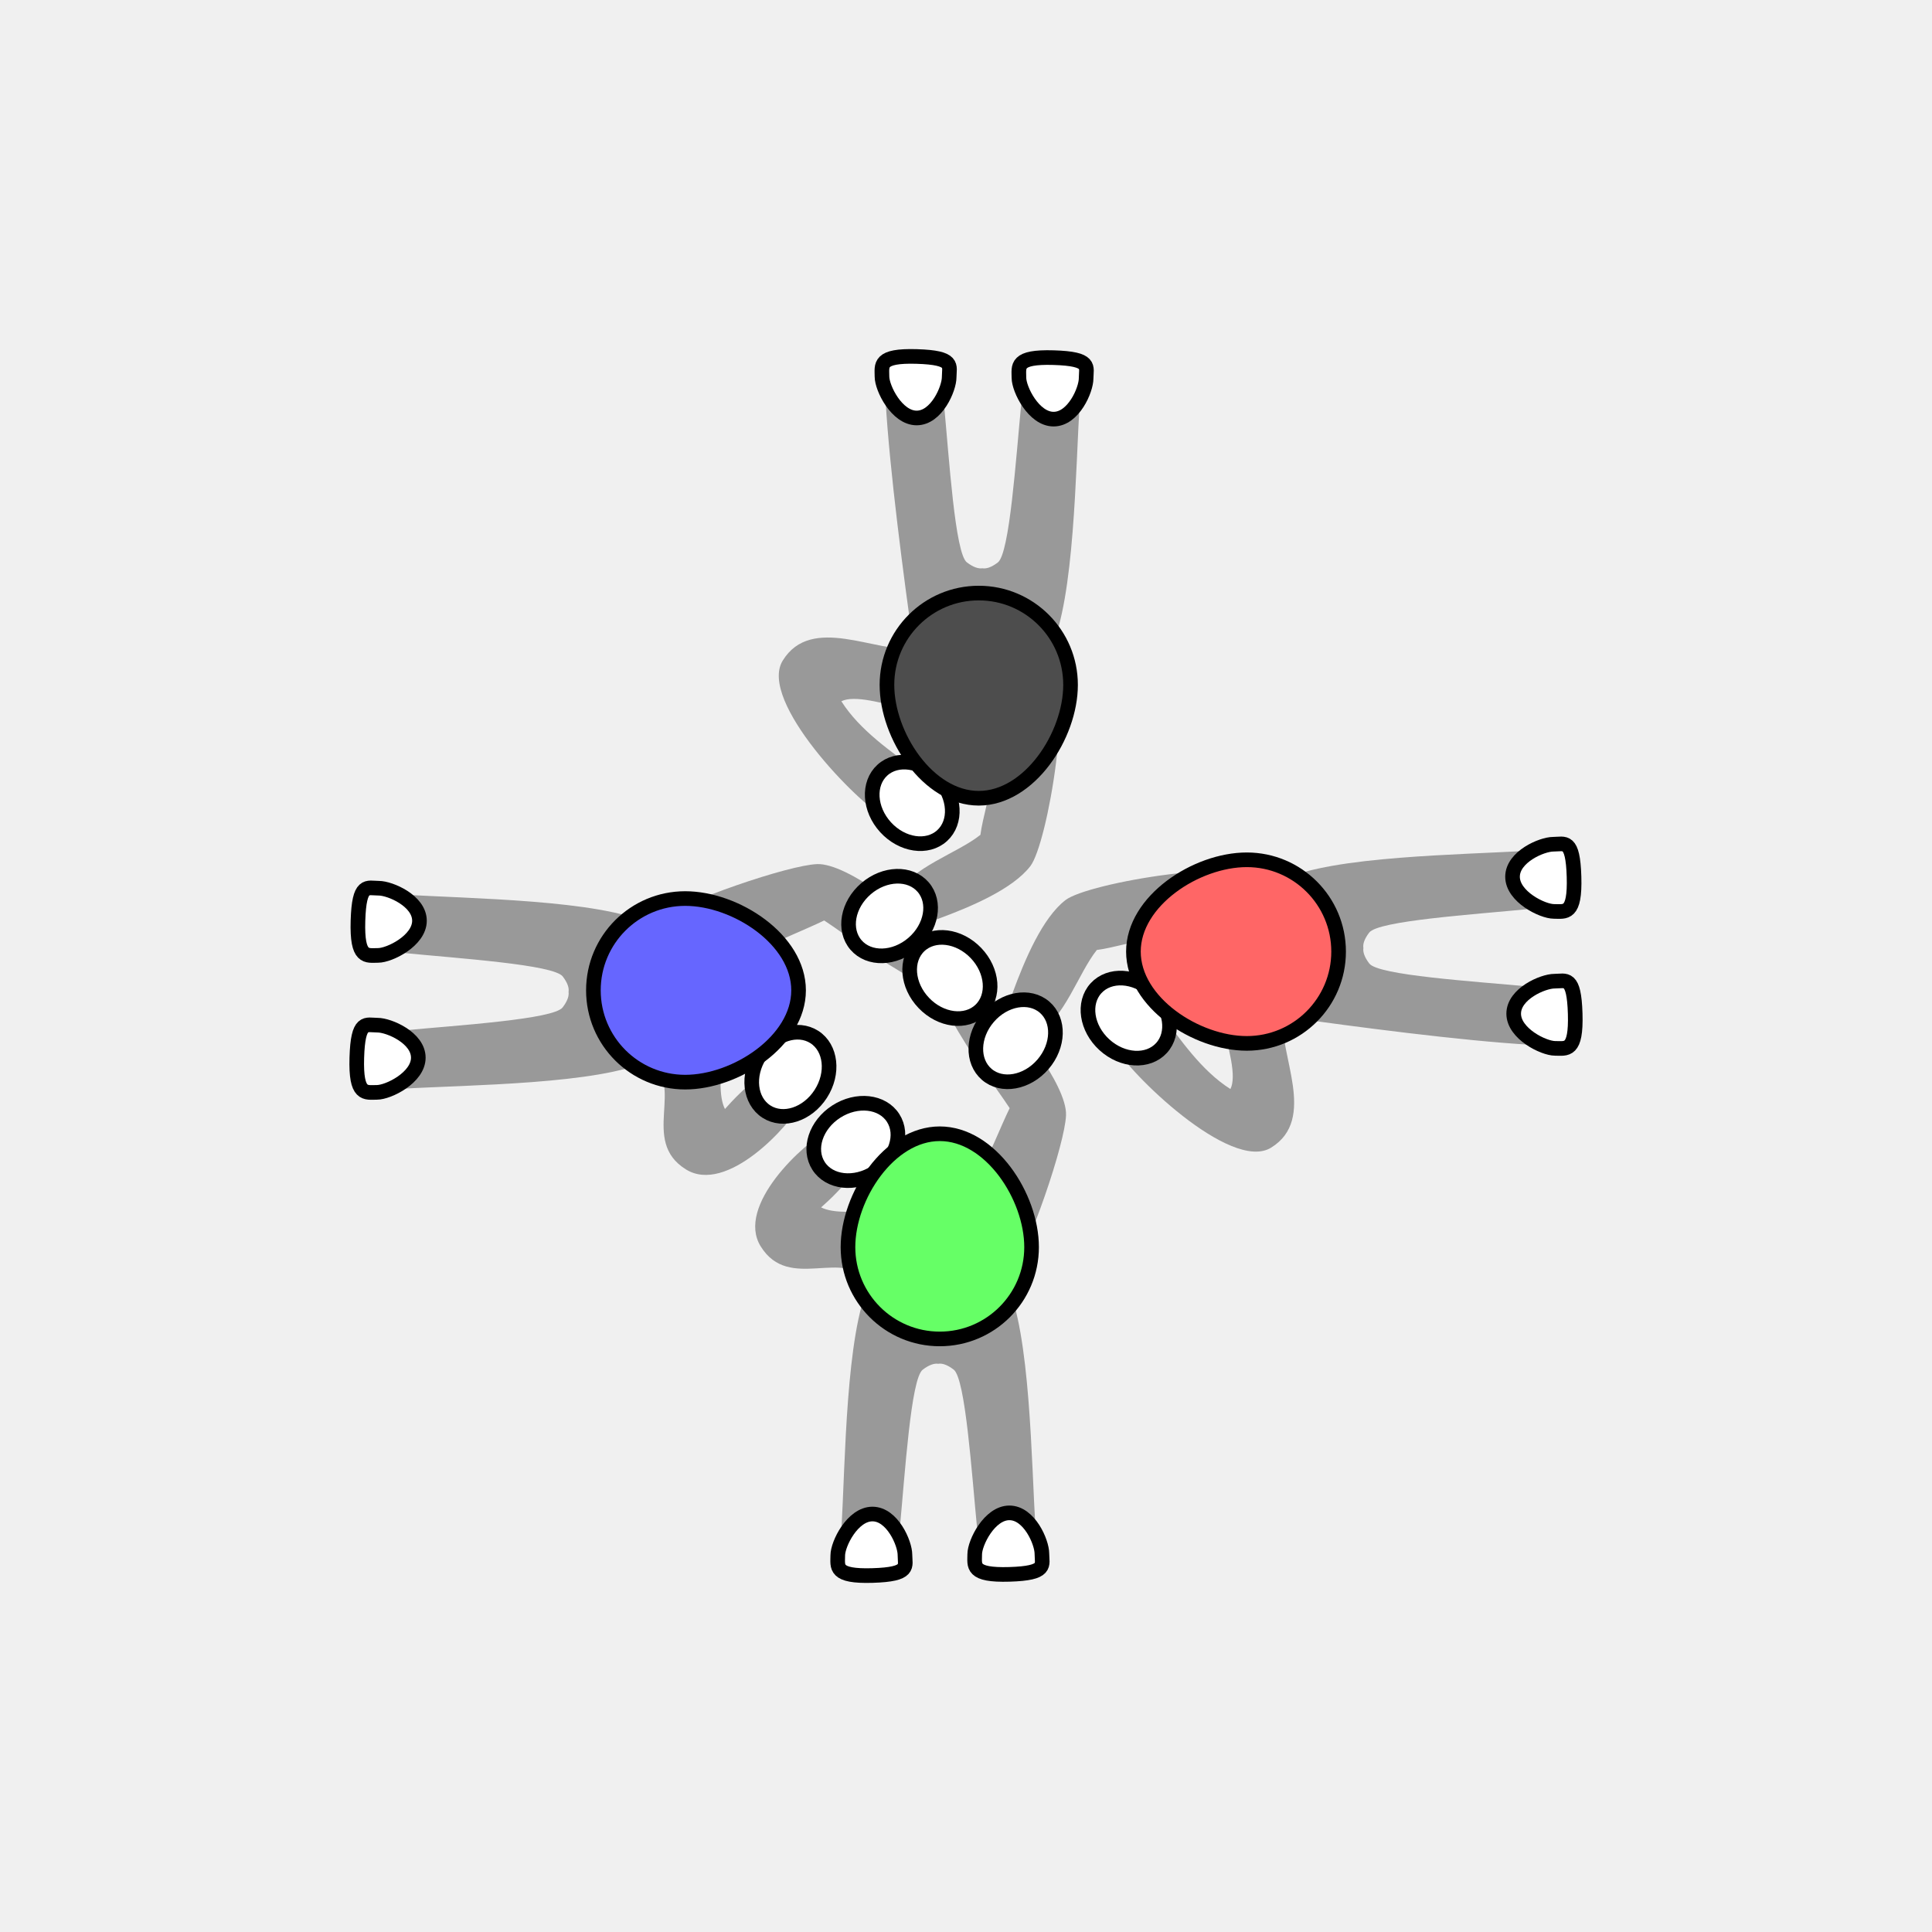
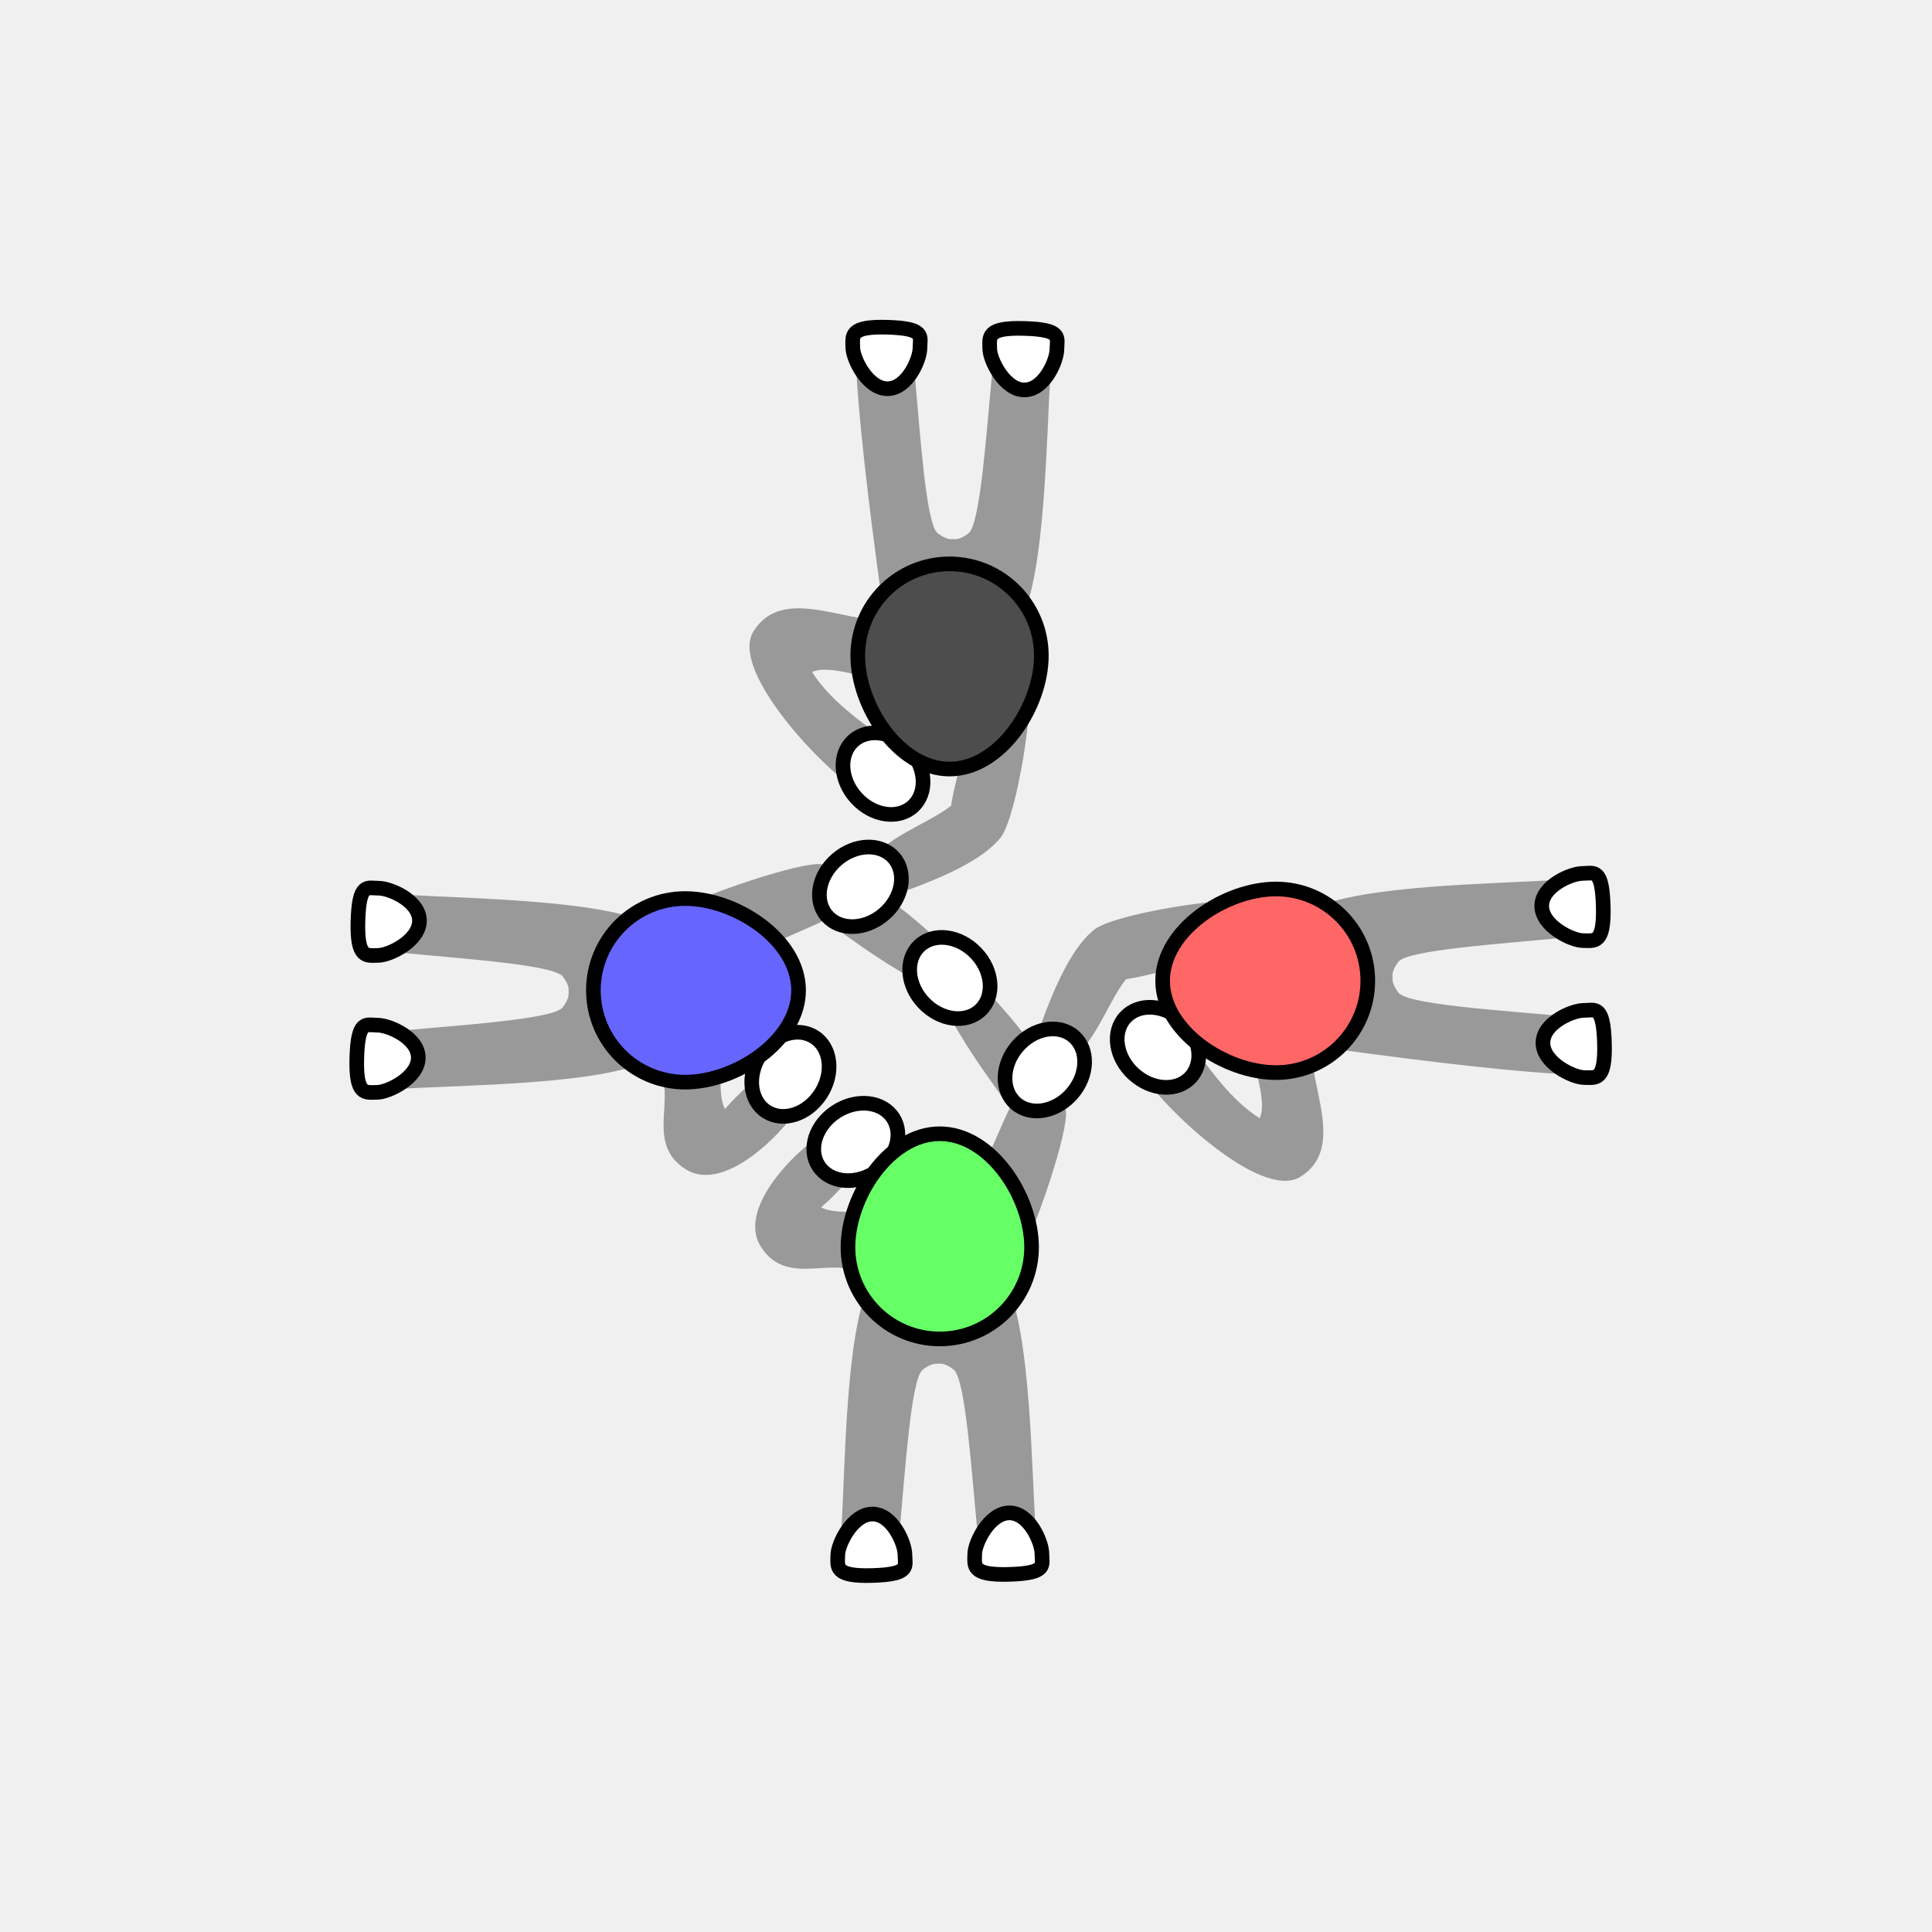
<svg xmlns="http://www.w3.org/2000/svg" width="35mm" height="35mm" viewBox="0 0 35 35" version="1.1" id="svg1" xml:space="preserve">
  <defs id="defs1" />
  <g id="layer1">
-     <path style="fill:#999999;fill-opacity:1;stroke:none;stroke-width:0.265;stroke-dasharray:none;stroke-opacity:1" d="m 27.991,18.419 c 0.004,0.262 -0.082,0.518 -0.262,0.508 -1.252,-0.072 -3.161,-0.323 -4.482,-0.51 -0.089,0.676 0.625,1.853 -0.22,2.374 -0.732,0.452 -2.589,-1.364 -2.851,-1.863 -0.131,-0.249 0.679,-0.807 0.858,-0.566 0.34,0.459 0.73,1.034 1.256,1.367 0.231,-0.459 -0.561,-2.023 -0.343,-2.55 -0.005,-0.588 -1.515,-0.039 -2.077,0.031 -0.341,0.428 -0.568,1.22 -1.115,1.56 -0.315,-0.147 -0.521,-0.484 -0.409,-0.788 0.218,-0.593 0.539,-1.357 0.959,-1.678 0.406,-0.31 3.254,-0.803 3.935,-0.367 0.904,-0.432 3.23,-0.45 4.482,-0.527 0.359,-0.022 0.346,1.022 -0.012,1.057 -1.03,0.101 -2.744,0.213 -2.906,0.428 -0.092,0.121 -0.116,0.211 -0.105,0.279 -0.01,0.068 0.015,0.16 0.107,0.281 0.163,0.214 1.876,0.321 2.906,0.418 0.179,0.017 0.273,0.285 0.277,0.547 z" id="path4-4-5-5-1-3" />
-     <ellipse style="fill:#ffffff;fill-opacity:1;stroke:#000000;stroke-width:0.265;stroke-dasharray:none;stroke-opacity:1" id="path1-7-2-9-9-1-6-1-2-3-6" cx="-0.162" cy="-27.537" rx="0.654" ry="0.803" transform="rotate(132.387)" />
-     <path id="path1-7-1-2-6-5-0-1" style="fill:#ffffff;stroke:#000000;stroke-width:0.265;stroke-dasharray:none" d="m 28.16,17.775 c -0.207,-1e-6 -0.738,0.228 -0.738,0.589 0,0.361 0.542,0.628 0.749,0.628 0.207,1e-6 0.386,0.07 0.365,-0.628 -0.021,-0.698 -0.168,-0.589 -0.375,-0.589 z" />
-     <path id="path1-7-1-9-0-2-6-6-8" style="fill:#ffffff;stroke:#000000;stroke-width:0.265;stroke-dasharray:none" d="m 28.139,15.294 c -0.207,-10e-7 -0.738,0.228 -0.738,0.589 0,0.361 0.542,0.628 0.749,0.628 0.207,1e-6 0.386,0.07 0.365,-0.628 -0.021,-0.698 -0.168,-0.589 -0.375,-0.589 z" />
-     <path id="path1-9-9-6" style="fill:#ff6666;fill-opacity:1;stroke:#000000;stroke-width:0.265" d="m 22.587,18.902 c -0.918,-10e-7 -2.054,-0.744 -2.054,-1.663 0,-0.918 1.136,-1.663 2.054,-1.663 0.918,0 1.663,0.744 1.663,1.663 1e-6,0.918 -0.744,1.663 -1.663,1.663 z" />
-     <path style="fill:#999999;fill-opacity:1;stroke:none;stroke-width:0.265;stroke-dasharray:none;stroke-opacity:1" d="m 16.552,7.003 c -0.262,-0.004 -0.518,0.082 -0.508,0.262 0.072,1.252 0.323,3.161 0.51,4.482 -0.676,0.089 -1.853,-0.625 -2.374,0.22 -0.452,0.732 1.364,2.589 1.863,2.851 0.249,0.131 0.807,-0.679 0.566,-0.858 -0.459,-0.34 -1.034,-0.73 -1.367,-1.256 0.459,-0.231 2.023,0.561 2.55,0.343 0.588,0.005 0.039,1.515 -0.031,2.077 -0.428,0.341 -1.22,0.568 -1.56,1.115 0.147,0.315 0.484,0.521 0.788,0.409 0.593,-0.218 1.357,-0.539 1.678,-0.959 0.31,-0.406 0.803,-3.254 0.367,-3.935 0.432,-0.904 0.45,-3.23 0.527,-4.482 0.022,-0.359 -1.022,-0.346 -1.057,0.012 -0.101,1.03 -0.213,2.744 -0.428,2.906 -0.121,0.092 -0.211,0.116 -0.279,0.105 -0.068,0.01 -0.16,-0.015 -0.281,-0.107 -0.214,-0.163 -0.321,-1.876 -0.418,-2.906 -0.017,-0.179 -0.285,-0.273 -0.547,-0.277 z" id="path4-4-5-5-1-3-1" />
-     <ellipse style="fill:#ffffff;fill-opacity:1;stroke:#000000;stroke-width:0.265;stroke-dasharray:none;stroke-opacity:1" id="path1-7-2-9-9-1-6-1-2-3-6-0" cx="-2.401" cy="21.884" rx="0.654" ry="0.803" transform="matrix(-0.7386087,0.6741344,0.6741344,0.7386087,0,0)" />
-     <path id="path1-7-1-2-6-5-0-1-5" style="fill:#ffffff;stroke:#000000;stroke-width:0.265;stroke-dasharray:none" d="m 17.195,6.834 c 1e-6,0.207 -0.228,0.738 -0.589,0.738 -0.361,-10e-7 -0.628,-0.542 -0.628,-0.749 -1e-6,-0.207 -0.07,-0.386 0.628,-0.365 0.698,0.021 0.589,0.168 0.589,0.375 z" />
-     <path id="path1-7-1-9-0-2-6-6-8-1" style="fill:#ffffff;stroke:#000000;stroke-width:0.265;stroke-dasharray:none" d="m 19.676,6.855 c 1e-6,0.207 -0.228,0.738 -0.589,0.738 -0.361,0 -0.628,-0.542 -0.628,-0.749 -1e-6,-0.207 -0.07,-0.386 0.628,-0.365 0.698,0.021 0.589,0.168 0.589,0.375 z" />
-     <path id="path1-9-9-6-1" style="fill:#4d4d4d;fill-opacity:1;stroke:#000000;stroke-width:0.265" d="m 16.068,12.407 c 1e-6,0.918 0.744,2.054 1.663,2.054 0.918,0 1.663,-1.136 1.663,-2.054 0,-0.918 -0.744,-1.663 -1.663,-1.663 -0.918,0 -1.663,0.744 -1.663,1.663 z" />
+     <path style="fill:#999999;fill-opacity:1;stroke:none;stroke-width:0.265;stroke-dasharray:none;stroke-opacity:1" d="m 28.52,18.948 c 0.004,0.262 -0.082,0.518 -0.262,0.508 -1.252,-0.072 -3.161,-0.323 -4.482,-0.51 -0.089,0.676 0.625,1.853 -0.22,2.374 -0.732,0.452 -2.589,-1.364 -2.851,-1.863 -0.131,-0.249 0.679,-0.807 0.858,-0.566 0.34,0.459 0.73,1.034 1.256,1.367 0.231,-0.459 -0.561,-2.023 -0.343,-2.55 -0.005,-0.588 -1.515,-0.039 -2.077,0.031 -0.341,0.428 -0.568,1.22 -1.115,1.56 -0.315,-0.147 -0.521,-0.484 -0.409,-0.788 0.218,-0.593 0.539,-1.357 0.959,-1.678 0.406,-0.31 3.254,-0.803 3.935,-0.367 0.904,-0.432 3.23,-0.45 4.482,-0.527 0.359,-0.022 0.346,1.022 -0.012,1.057 -1.03,0.101 -2.744,0.213 -2.906,0.428 -0.092,0.121 -0.116,0.211 -0.105,0.279 -0.01,0.068 0.015,0.16 0.107,0.281 0.163,0.214 1.876,0.321 2.906,0.418 0.179,0.017 0.273,0.285 0.277,0.547 z" id="path4-4-5-5-1-3" />
+     <ellipse style="fill:#ffffff;fill-opacity:1;stroke:#000000;stroke-width:0.265;stroke-dasharray:none;stroke-opacity:1" id="path1-7-2-9-9-1-6-1-2-3-6" cx="-0.128" cy="-28.285" rx="0.654" ry="0.803" transform="rotate(132.387)" />
+     <path id="path1-7-1-2-6-5-0-1" style="fill:#ffffff;stroke:#000000;stroke-width:0.265;stroke-dasharray:none" d="m 28.69,18.304 c -0.207,-1e-6 -0.738,0.228 -0.738,0.589 0,0.361 0.542,0.628 0.749,0.628 0.207,10e-7 0.386,0.07 0.365,-0.628 -0.021,-0.698 -0.168,-0.589 -0.375,-0.589 z" />
+     <path id="path1-7-1-9-0-2-6-6-8" style="fill:#ffffff;stroke:#000000;stroke-width:0.265;stroke-dasharray:none" d="m 28.668,15.823 c -0.207,-1e-6 -0.738,0.228 -0.738,0.589 0,0.361 0.542,0.628 0.749,0.628 0.207,10e-7 0.386,0.07 0.365,-0.628 -0.021,-0.698 -0.168,-0.589 -0.375,-0.589 z" />
+     <path id="path1-9-9-6" style="fill:#ff6666;fill-opacity:1;stroke:#000000;stroke-width:0.265" d="m 23.116,19.431 c -0.918,-1e-6 -2.054,-0.744 -2.054,-1.663 0,-0.918 1.136,-1.663 2.054,-1.663 0.918,0 1.663,0.744 1.663,1.663 1e-6,0.918 -0.744,1.663 -1.663,1.663 z" />
+     <path style="fill:#999999;fill-opacity:1;stroke:none;stroke-width:0.265;stroke-dasharray:none;stroke-opacity:1" d="m 16.022,6.474 c -0.262,-0.004 -0.518,0.082 -0.508,0.262 0.072,1.252 0.323,3.161 0.51,4.482 -0.676,0.089 -1.853,-0.625 -2.374,0.22 -0.452,0.732 1.364,2.589 1.863,2.851 0.249,0.131 0.807,-0.679 0.566,-0.858 -0.459,-0.34 -1.034,-0.73 -1.367,-1.256 0.459,-0.231 2.023,0.561 2.55,0.343 0.588,0.005 0.039,1.515 -0.031,2.077 -0.428,0.341 -1.22,0.568 -1.56,1.115 0.147,0.315 0.484,0.521 0.788,0.409 0.593,-0.218 1.357,-0.539 1.678,-0.959 0.31,-0.406 0.803,-3.254 0.367,-3.935 0.432,-0.904 0.45,-3.23 0.527,-4.482 0.022,-0.359 -1.022,-0.346 -1.057,0.012 -0.101,1.03 -0.213,2.744 -0.428,2.906 -0.121,0.092 -0.211,0.116 -0.279,0.105 -0.068,0.01 -0.16,-0.015 -0.281,-0.107 -0.214,-0.163 -0.321,-1.876 -0.418,-2.906 -0.017,-0.179 -0.285,-0.273 -0.547,-0.277 z" id="path4-4-5-5-1-3-1" />
+     <ellipse style="fill:#ffffff;fill-opacity:1;stroke:#000000;stroke-width:0.265;stroke-dasharray:none;stroke-opacity:1" id="path1-7-2-9-9-1-6-1-2-3-6-0" cx="-2.367" cy="21.136" rx="0.654" ry="0.803" transform="matrix(-0.7386087,0.6741344,0.6741344,0.7386087,0,0)" />
+     <path id="path1-7-1-2-6-5-0-1-5" style="fill:#ffffff;stroke:#000000;stroke-width:0.265;stroke-dasharray:none" d="m 16.666,6.304 c 1e-6,0.207 -0.228,0.738 -0.589,0.738 -0.361,-1e-6 -0.628,-0.542 -0.628,-0.749 -10e-7,-0.207 -0.07,-0.386 0.628,-0.365 0.698,0.021 0.589,0.168 0.589,0.375 z" />
+     <path id="path1-7-1-9-0-2-6-6-8-1" style="fill:#ffffff;stroke:#000000;stroke-width:0.265;stroke-dasharray:none" d="m 19.147,6.326 c 10e-7,0.207 -0.228,0.738 -0.589,0.738 -0.361,0 -0.628,-0.542 -0.628,-0.749 -10e-7,-0.207 -0.07,-0.386 0.628,-0.365 0.698,0.021 0.589,0.168 0.589,0.375 z" />
+     <path id="path1-9-9-6-1" style="fill:#4d4d4d;fill-opacity:1;stroke:#000000;stroke-width:0.265" d="m 15.539,11.878 c 1e-6,0.918 0.744,2.054 1.663,2.054 0.918,0 1.663,-1.136 1.663,-2.054 0,-0.918 -0.744,-1.663 -1.663,-1.663 -0.918,0 -1.663,0.744 -1.663,1.663 z" />
    <path style="fill:#999999;fill-opacity:1;stroke:none;stroke-width:0.265;stroke-dasharray:none;stroke-opacity:1" d="m 7.009,19.216 c -0.004,0.262 0.082,0.518 0.262,0.508 1.252,-0.072 3.577,-0.081 4.482,-0.51 0.679,0.438 -0.169,1.451 0.675,1.972 0.732,0.452 1.864,-0.763 2.126,-1.262 0.131,-0.249 -0.516,-0.82 -0.697,-0.605 -0.42,0.5 -0.376,0.38 -0.724,0.772 -0.231,-0.459 0.137,-1.589 -0.081,-2.116 0.005,-0.588 1.204,-0.971 1.879,-1.3 0.414,0.272 0.933,0.688 1.637,1.073 0.28,-0.025 0.735,-0.405 0.536,-0.605 -0.544,-0.547 -1.75,-1.511 -2.303,-1.489 -0.51,0.02 -2.362,0.643 -3.042,1.078 -0.904,-0.432 -3.23,-0.45 -4.482,-0.527 -0.359,-0.022 -0.346,1.022 0.012,1.057 1.03,0.101 2.744,0.213 2.906,0.428 0.092,0.121 0.116,0.211 0.105,0.279 0.01,0.068 -0.015,0.16 -0.107,0.281 C 10.029,18.465 8.317,18.572 7.286,18.669 7.108,18.686 7.013,18.953 7.009,19.216 Z" id="path4-4-5-5" />
    <path id="path1-7-1-2-6-5" style="fill:#ffffff;stroke:#000000;stroke-width:0.265;stroke-dasharray:none" d="m 6.84,18.572 c 0.207,0 0.738,0.228 0.738,0.589 0,0.361 -0.542,0.628 -0.749,0.628 -0.207,0 -0.386,0.07 -0.365,-0.628 0.021,-0.698 0.168,-0.589 0.375,-0.589 z" />
    <path id="path1-7-1-9-0-2-6" style="fill:#ffffff;stroke:#000000;stroke-width:0.265;stroke-dasharray:none" d="m 6.861,16.091 c 0.207,0 0.738,0.228 0.738,0.589 0,0.361 -0.542,0.628 -0.749,0.628 -0.207,0 -0.386,0.07 -0.365,-0.628 0.021,-0.698 0.168,-0.589 0.375,-0.589 z" />
    <ellipse style="fill:#ffffff;fill-opacity:1;stroke:#000000;stroke-width:0.265;stroke-dasharray:none;stroke-opacity:1" id="path1-7-2-9-9-1-6-1-2" cx="-22.575" cy="-8.613" rx="0.654" ry="0.803" transform="rotate(-147.2264)" />
    <path id="path1-9-9-9" style="fill:#6666ff;fill-opacity:1;stroke:#000000;stroke-width:0.265" d="m 12.413,16.278 c 0.918,0 2.054,0.744 2.054,1.663 0,0.918 -1.136,1.663 -2.054,1.663 -0.918,0 -1.663,-0.744 -1.663,-1.663 0,-0.918 0.744,-1.663 1.663,-1.663 z" />
-     <ellipse style="fill:#ffffff;fill-opacity:1;stroke:#000000;stroke-width:0.265;stroke-dasharray:none;stroke-opacity:1" id="path1-7-2-9-9-1-3-9-9-8-5-4-0" cx="-23.091" cy="-1.385" rx="0.654" ry="0.803" transform="matrix(-0.6524699,-0.7578147,-0.7578147,0.6524699,0,0)" />
+     <ellipse style="fill:#ffffff;fill-opacity:1;stroke:#000000;stroke-width:0.265;stroke-dasharray:none;stroke-opacity:1" id="path1-7-2-9-9-1-3-9-9-8-5-4-0" cx="-22.345" cy="-1.33" rx="0.654" ry="0.803" transform="matrix(-0.6524699,-0.7578147,-0.7578147,0.6524699,0,0)" />
    <path style="fill:#999999;fill-opacity:1;stroke:none;stroke-width:0.265;stroke-dasharray:none;stroke-opacity:1" d="m 15.75,27.997 c -0.262,0.004 -0.518,-0.082 -0.508,-0.262 0.072,-1.252 0.081,-3.577 0.51,-4.482 -0.438,-0.679 -1.451,0.169 -1.972,-0.675 -0.452,-0.732 0.763,-1.864 1.262,-2.126 0.249,-0.131 0.82,0.516 0.605,0.697 -0.5,0.42 -0.38,0.376 -0.772,0.724 0.459,0.231 1.589,-0.137 2.116,0.081 0.588,-0.005 0.971,-1.204 1.3,-1.879 -0.272,-0.414 -0.688,-0.933 -1.073,-1.637 0.025,-0.28 0.405,-0.735 0.605,-0.536 0.547,0.544 1.511,1.75 1.489,2.303 -0.02,0.51 -0.643,2.362 -1.078,3.042 0.432,0.904 0.45,3.23 0.527,4.482 0.022,0.359 -1.022,0.346 -1.057,-0.012 -0.101,-1.03 -0.213,-2.744 -0.428,-2.906 -0.121,-0.092 -0.211,-0.116 -0.279,-0.105 -0.068,-0.01 -0.16,0.015 -0.281,0.107 -0.214,0.163 -0.321,1.876 -0.418,2.906 -0.017,0.179 -0.285,0.273 -0.547,0.277 z" id="path4-4-5-5-7" />
    <path id="path1-7-1-2-6-5-5" style="fill:#ffffff;stroke:#000000;stroke-width:0.265;stroke-dasharray:none" d="m 16.394,28.166 c 0,-0.207 -0.228,-0.738 -0.589,-0.738 -0.361,0 -0.628,0.542 -0.628,0.749 0,0.207 -0.07,0.386 0.628,0.365 0.698,-0.021 0.589,-0.168 0.589,-0.375 z" />
    <path id="path1-7-1-9-0-2-6-9" style="fill:#ffffff;stroke:#000000;stroke-width:0.265;stroke-dasharray:none" d="m 18.875,28.145 c 0,-0.207 -0.228,-0.738 -0.589,-0.738 -0.361,0 -0.628,0.542 -0.628,0.749 0,0.207 -0.07,0.386 0.628,0.365 0.698,-0.021 0.589,-0.168 0.589,-0.375 z" />
    <ellipse style="fill:#ffffff;fill-opacity:1;stroke:#000000;stroke-width:0.265;stroke-dasharray:none;stroke-opacity:1" id="path1-7-2-9-9-1-6-1-2-2" cx="25.787" cy="1.838" rx="0.654" ry="0.803" transform="matrix(0.5413204,0.8408164,0.8408164,-0.5413204,0,0)" />
    <path id="path1-9-9-9-2" style="fill:#66ff66;fill-opacity:1;stroke:#000000;stroke-width:0.265" d="m 18.688,22.593 c 0,-0.918 -0.744,-2.054 -1.663,-2.054 -0.918,0 -1.663,1.136 -1.663,2.054 0,0.918 0.744,1.663 1.663,1.663 0.918,0 1.663,-0.744 1.663,-1.663 z" />
    <ellipse style="fill:#ffffff;fill-opacity:1;stroke:#000000;stroke-width:0.265;stroke-dasharray:none;stroke-opacity:1" id="path1-7-2-9-9-8-7-2" cx="0.194" cy="24.698" rx="0.654" ry="0.803" transform="rotate(-43.71484)" />
-     <ellipse style="fill:#ffffff;fill-opacity:1;stroke:#000000;stroke-width:0.265;stroke-dasharray:none;stroke-opacity:1" id="path1-7-2-9-9-1-3-9-9-8-5-4" cx="26.245" cy="2.283" rx="0.654" ry="0.803" transform="rotate(40.72808)" />
+     <ellipse style="fill:#ffffff;fill-opacity:1;stroke:#000000;stroke-width:0.265;stroke-dasharray:none;stroke-opacity:1" id="path1-7-2-9-9-1-3-9-9-8-5-4" cx="26.991" cy="2.339" rx="0.654" ry="0.803" transform="rotate(40.72808)" />
  </g>
</svg>
